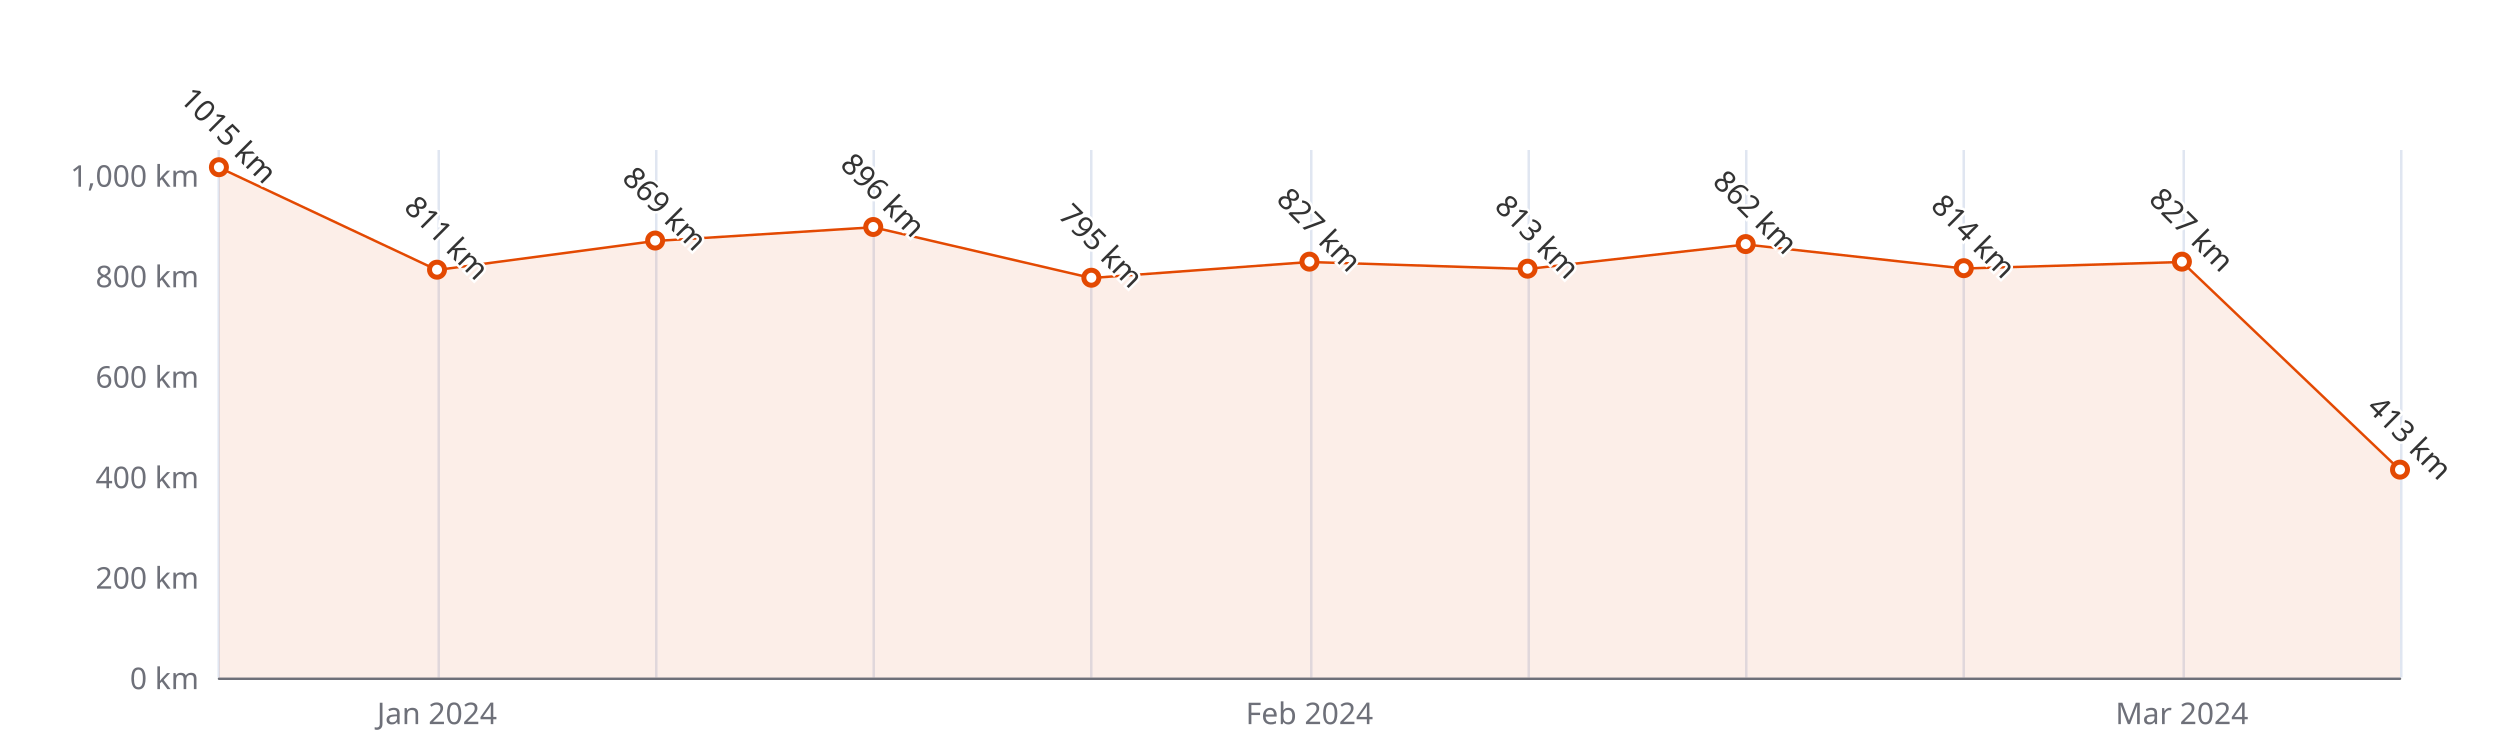
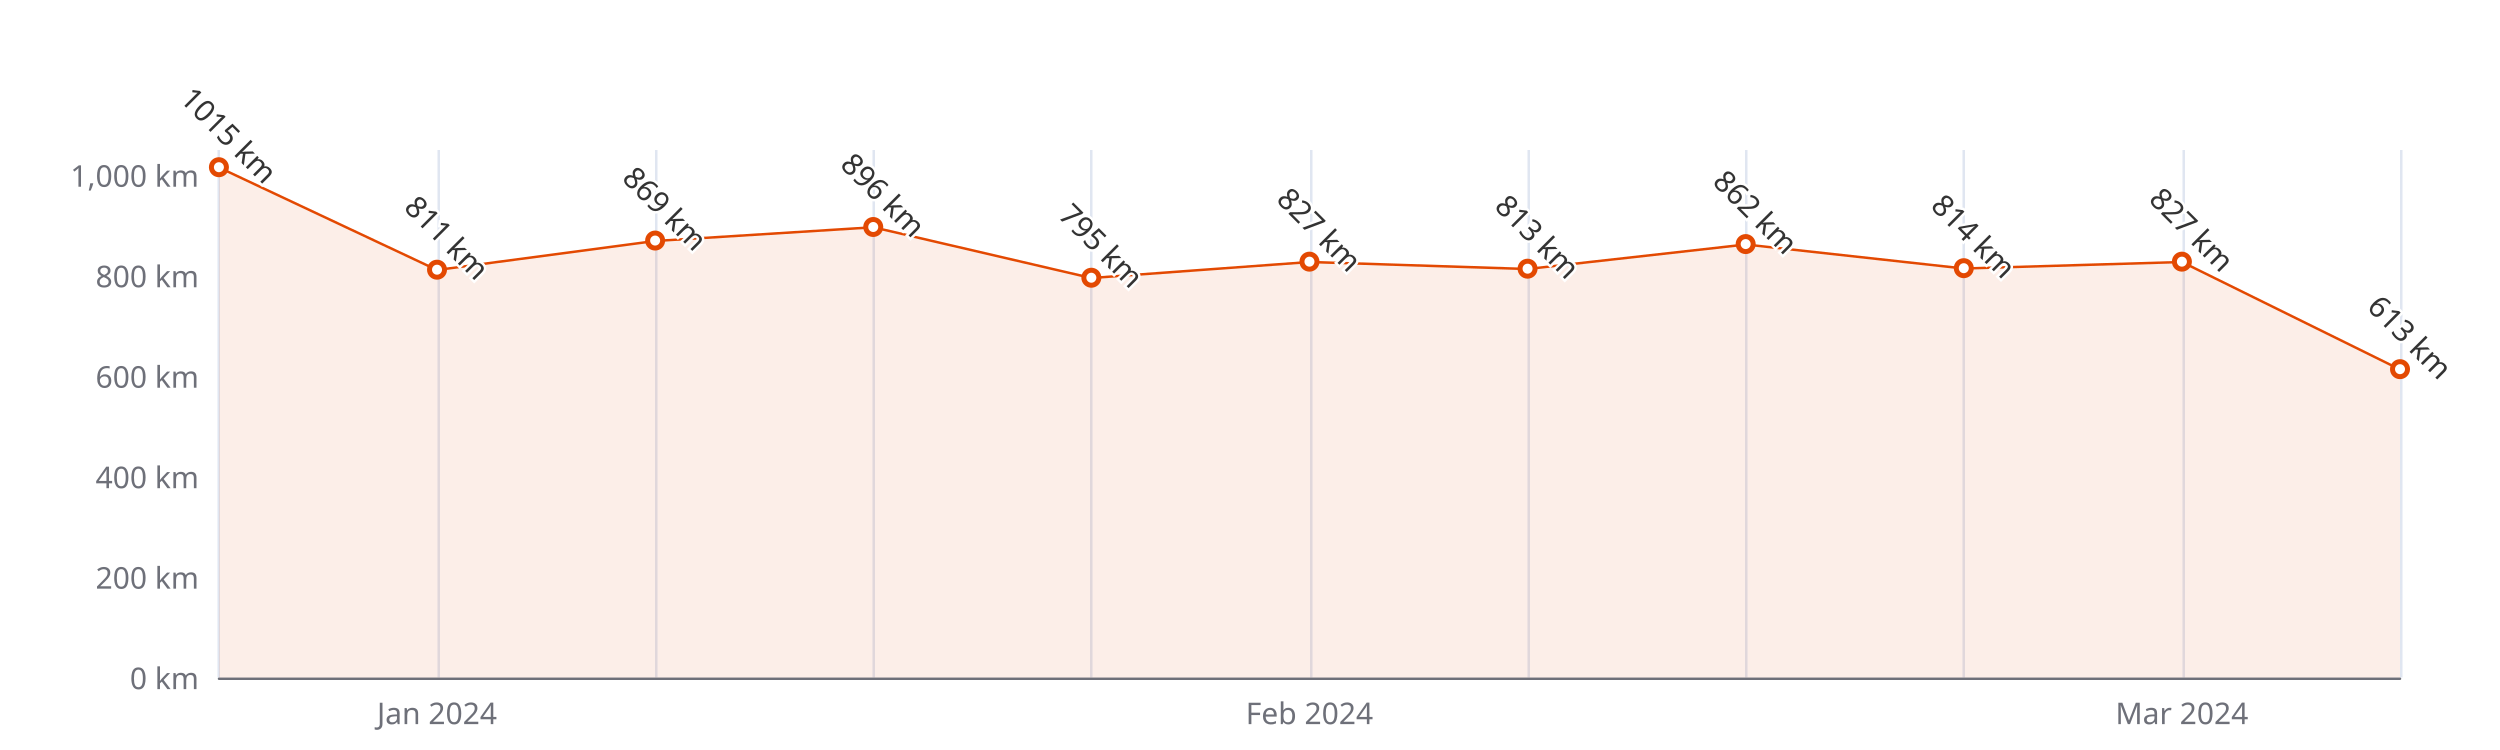
<svg xmlns="http://www.w3.org/2000/svg" width="1000" height="300" version="1.1" baseProfile="full" viewBox="0 0 1000 300">
  <rect width="1000" height="300" x="0" y="0" id="0" fill="#ffffff" />
  <path d="M87.5 60L87.5 271" fill="none" stroke="#E0E6F1" />
  <path d="M175.5 60L175.5 271" fill="none" stroke="#E0E6F1" />
  <path d="M262.5 60L262.5 271" fill="none" stroke="#E0E6F1" />
  <path d="M349.5 60L349.5 271" fill="none" stroke="#E0E6F1" />
  <path d="M436.5 60L436.5 271" fill="none" stroke="#E0E6F1" />
  <path d="M524.5 60L524.5 271" fill="none" stroke="#E0E6F1" />
  <path d="M611.5 60L611.5 271" fill="none" stroke="#E0E6F1" />
  <path d="M698.5 60L698.5 271" fill="none" stroke="#E0E6F1" />
  <path d="M785.5 60L785.5 271" fill="none" stroke="#E0E6F1" />
  <path d="M873.5 60L873.5 271" fill="none" stroke="#E0E6F1" />
  <path d="M960.5 60L960.5 271" fill="none" stroke="#E0E6F1" />
  <path d="M87.6 271.5L960 271.5" fill="none" stroke="#6E7079" stroke-linecap="round" />
  <text dominant-baseline="central" text-anchor="end" style="font-size:12px;font-family:sans-serif;" xml:space="preserve" transform="translate(79.56 271)" fill="#6E7079">0 km</text>
  <text dominant-baseline="central" text-anchor="end" style="font-size:12px;font-family:sans-serif;" xml:space="preserve" transform="translate(79.56 230.8095)" fill="#6E7079">200 km</text>
  <text dominant-baseline="central" text-anchor="end" style="font-size:12px;font-family:sans-serif;" xml:space="preserve" transform="translate(79.56 190.619)" fill="#6E7079">400 km</text>
  <text dominant-baseline="central" text-anchor="end" style="font-size:12px;font-family:sans-serif;" xml:space="preserve" transform="translate(79.56 150.4286)" fill="#6E7079">600 km</text>
  <text dominant-baseline="central" text-anchor="end" style="font-size:12px;font-family:sans-serif;" xml:space="preserve" transform="translate(79.56 110.2381)" fill="#6E7079">800 km</text>
  <text dominant-baseline="central" text-anchor="end" style="font-size:12px;font-family:sans-serif;" xml:space="preserve" transform="translate(79.56 70.0476)" fill="#6E7079">1,000 km</text>
  <text dominant-baseline="central" text-anchor="middle" style="font-size:12px;font-family:sans-serif;" xml:space="preserve" y="6" transform="translate(174.804 279)" fill="#6E7079">Jan 2024</text>
  <text dominant-baseline="central" text-anchor="middle" style="font-size:12px;font-family:sans-serif;" xml:space="preserve" y="6" transform="translate(523.78 279)" fill="#6E7079">Feb 2024</text>
  <text dominant-baseline="central" text-anchor="middle" style="font-size:12px;font-family:sans-serif;" xml:space="preserve" y="6" transform="translate(872.756 279)" fill="#6E7079">Mar 2024</text>
  <g clip-path="url(#zr5-c0)">
-     <path d="M87.6 67L174.8 108L262 96.4L349.3 90.9L436.5 111.2L523.8 104.8L611 107.6L698.3 97.8L785.5 107.4L872.8 104.8L960 188L960 271L872.8 271L785.5 271L698.3 271L611 271L523.8 271L436.5 271L349.3 271L262 271L174.8 271L87.6 271Z" fill="rgb(227,73,2)" fill-opacity="0.09" />
-     <path d="M87.6 67L174.8 108L262 96.4L349.3 90.9L436.5 111.2L523.8 104.8L611 107.6L698.3 97.8L785.5 107.4L872.8 104.8L960 188" fill="none" stroke="#E34902" stroke-linejoin="bevel" />
+     <path d="M87.6 67L174.8 108L262 96.4L349.3 90.9L436.5 111.2L523.8 104.8L611 107.6L698.3 97.8L785.5 107.4L872.8 104.8L960 147.8L960 271L872.8 271L785.5 271L698.3 271L611 271L523.8 271L436.5 271L349.3 271L262 271L174.8 271L87.6 271Z" fill="rgb(227,73,2)" fill-opacity="0.09" />
+     <path d="M87.6 67L174.8 108L262 96.4L349.3 90.9L436.5 111.2L523.8 104.8L611 107.6L698.3 97.8L785.5 107.4L872.8 104.8L960 147.8" fill="none" stroke="#E34902" stroke-linejoin="bevel" />
  </g>
  <path d="M1 0A1 1 0 1 1 1 -0.1A1 1 0 0 1 1 0" transform="matrix(3,0,0,3,87.56,67.0333)" fill="#fff" stroke="#E34902" stroke-width="0.667" />
  <path d="M1 0A1 1 0 1 1 1 -0.1A1 1 0 0 1 1 0" transform="matrix(3,0,0,3,174.804,108.0276)" fill="#fff" stroke="#E34902" stroke-width="0.667" />
  <path d="M1 0A1 1 0 1 1 1 -0.1A1 1 0 0 1 1 0" transform="matrix(3,0,0,3,262.048,96.3724)" fill="#fff" stroke="#E34902" stroke-width="0.667" />
  <path d="M1 0A1 1 0 1 1 1 -0.1A1 1 0 0 1 1 0" transform="matrix(3,0,0,3,349.292,90.9467)" fill="#fff" stroke="#E34902" stroke-width="0.667" />
  <path d="M1 0A1 1 0 1 1 1 -0.1A1 1 0 0 1 1 0" transform="matrix(3,0,0,3,436.536,111.2429)" fill="#fff" stroke="#E34902" stroke-width="0.667" />
  <path d="M1 0A1 1 0 1 1 1 -0.1A1 1 0 0 1 1 0" transform="matrix(3,0,0,3,523.78,104.8124)" fill="#fff" stroke="#E34902" stroke-width="0.667" />
  <path d="M1 0A1 1 0 1 1 1 -0.1A1 1 0 0 1 1 0" transform="matrix(3,0,0,3,611.024,107.6257)" fill="#fff" stroke="#E34902" stroke-width="0.667" />
  <path d="M1 0A1 1 0 1 1 1 -0.1A1 1 0 0 1 1 0" transform="matrix(3,0,0,3,698.268,97.779)" fill="#fff" stroke="#E34902" stroke-width="0.667" />
  <path d="M1 0A1 1 0 1 1 1 -0.1A1 1 0 0 1 1 0" transform="matrix(3,0,0,3,785.512,107.4248)" fill="#fff" stroke="#E34902" stroke-width="0.667" />
  <path d="M1 0A1 1 0 1 1 1 -0.1A1 1 0 0 1 1 0" transform="matrix(3,0,0,3,872.756,104.8124)" fill="#fff" stroke="#E34902" stroke-width="0.667" />
-   <path d="M1 0A1 1 0 1 1 1 -0.1A1 1 0 0 1 1 0" transform="matrix(3,0,0,3,960,188.0067)" fill="#fff" stroke="#E34902" stroke-width="0.667" />
+   <path d="M1 0A1 1 0 1 1 1 -0.1A1 1 0 0 1 1 0" transform="matrix(3,0,0,3,960,147.8162)" fill="#fff" stroke="#E34902" stroke-width="0.667" />
  <text dominant-baseline="central" text-anchor="middle" style="font-size:12px;font-family:sans-serif;" xml:space="preserve" y="-6" transform="matrix(0.707,0.707,-0.707,0.707,87.56,58.0333)" fill="#333" stroke="rgb(255,255,255)" stroke-width="2" paint-order="stroke" stroke-miterlimit="2">1015 km</text>
  <text dominant-baseline="central" text-anchor="middle" style="font-size:12px;font-family:sans-serif;" xml:space="preserve" y="-6" transform="matrix(0.707,0.707,-0.707,0.707,174.804,99.0276)" fill="#333" stroke="rgb(255,255,255)" stroke-width="2" paint-order="stroke" stroke-miterlimit="2">811 km</text>
  <text dominant-baseline="central" text-anchor="middle" style="font-size:12px;font-family:sans-serif;" xml:space="preserve" y="-6" transform="matrix(0.707,0.707,-0.707,0.707,262.048,87.3724)" fill="#333" stroke="rgb(255,255,255)" stroke-width="2" paint-order="stroke" stroke-miterlimit="2">869 km</text>
  <text dominant-baseline="central" text-anchor="middle" style="font-size:12px;font-family:sans-serif;" xml:space="preserve" y="-6" transform="matrix(0.707,0.707,-0.707,0.707,349.292,81.9467)" fill="#333" stroke="rgb(255,255,255)" stroke-width="2" paint-order="stroke" stroke-miterlimit="2">896 km</text>
  <text dominant-baseline="central" text-anchor="middle" style="font-size:12px;font-family:sans-serif;" xml:space="preserve" y="-6" transform="matrix(0.707,0.707,-0.707,0.707,436.536,102.2429)" fill="#333" stroke="rgb(255,255,255)" stroke-width="2" paint-order="stroke" stroke-miterlimit="2">795 km</text>
  <text dominant-baseline="central" text-anchor="middle" style="font-size:12px;font-family:sans-serif;" xml:space="preserve" y="-6" transform="matrix(0.707,0.707,-0.707,0.707,523.78,95.8124)" fill="#333" stroke="rgb(255,255,255)" stroke-width="2" paint-order="stroke" stroke-miterlimit="2">827 km</text>
  <text dominant-baseline="central" text-anchor="middle" style="font-size:12px;font-family:sans-serif;" xml:space="preserve" y="-6" transform="matrix(0.707,0.707,-0.707,0.707,611.024,98.6257)" fill="#333" stroke="rgb(255,255,255)" stroke-width="2" paint-order="stroke" stroke-miterlimit="2">813 km</text>
  <text dominant-baseline="central" text-anchor="middle" style="font-size:12px;font-family:sans-serif;" xml:space="preserve" y="-6" transform="matrix(0.707,0.707,-0.707,0.707,698.268,88.779)" fill="#333" stroke="rgb(255,255,255)" stroke-width="2" paint-order="stroke" stroke-miterlimit="2">862 km</text>
  <text dominant-baseline="central" text-anchor="middle" style="font-size:12px;font-family:sans-serif;" xml:space="preserve" y="-6" transform="matrix(0.707,0.707,-0.707,0.707,785.512,98.4248)" fill="#333" stroke="rgb(255,255,255)" stroke-width="2" paint-order="stroke" stroke-miterlimit="2">814 km</text>
  <text dominant-baseline="central" text-anchor="middle" style="font-size:12px;font-family:sans-serif;" xml:space="preserve" y="-6" transform="matrix(0.707,0.707,-0.707,0.707,872.756,95.8124)" fill="#333" stroke="rgb(255,255,255)" stroke-width="2" paint-order="stroke" stroke-miterlimit="2">827 km</text>
-   <text dominant-baseline="central" text-anchor="middle" style="font-size:12px;font-family:sans-serif;" xml:space="preserve" y="-6" transform="matrix(0.707,0.707,-0.707,0.707,960,179.0067)" fill="#333" stroke="rgb(255,255,255)" stroke-width="2" paint-order="stroke" stroke-miterlimit="2">413 km</text>
+   <text dominant-baseline="central" text-anchor="middle" style="font-size:12px;font-family:sans-serif;" xml:space="preserve" y="-6" transform="matrix(0.707,0.707,-0.707,0.707,960,138.8162)" fill="#333" stroke="rgb(255,255,255)" stroke-width="2" paint-order="stroke" stroke-miterlimit="2">613 km</text>
  <defs>
    <clipPath id="zr5-c0">
      <path d="M87 59.5l873 0l0 212l-873 0Z" fill="#000" />
    </clipPath>
  </defs>
</svg>
